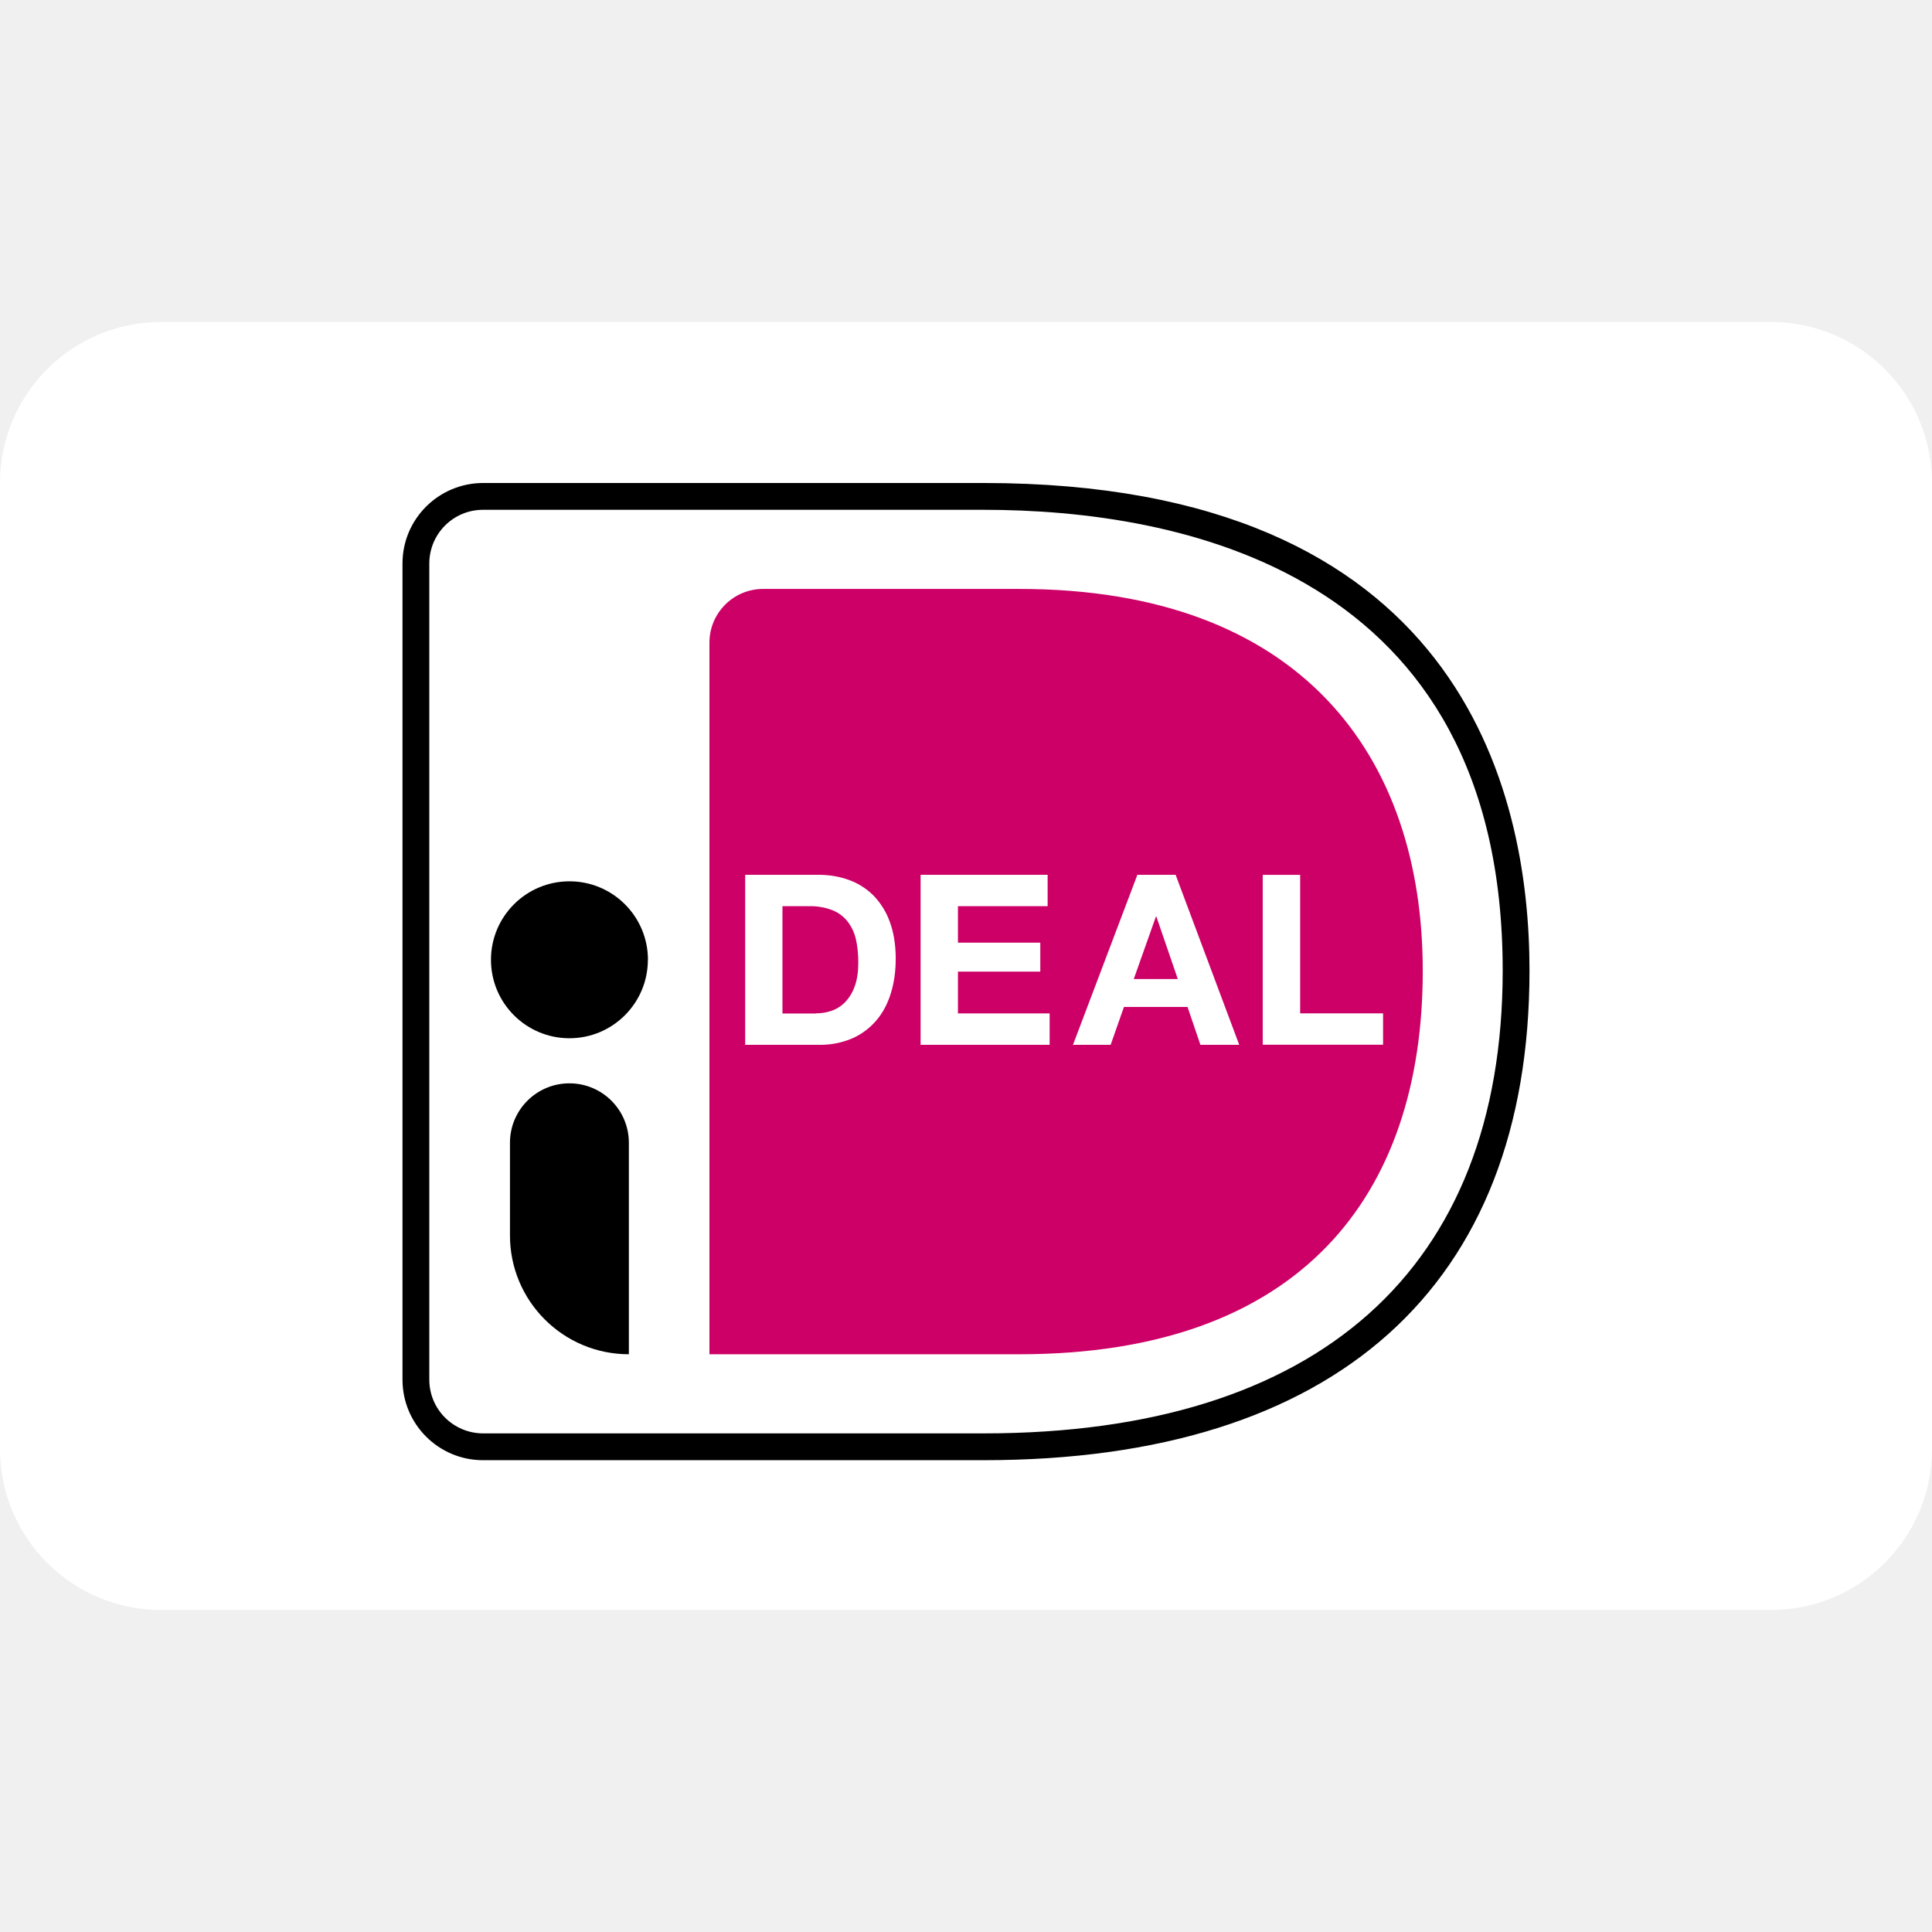
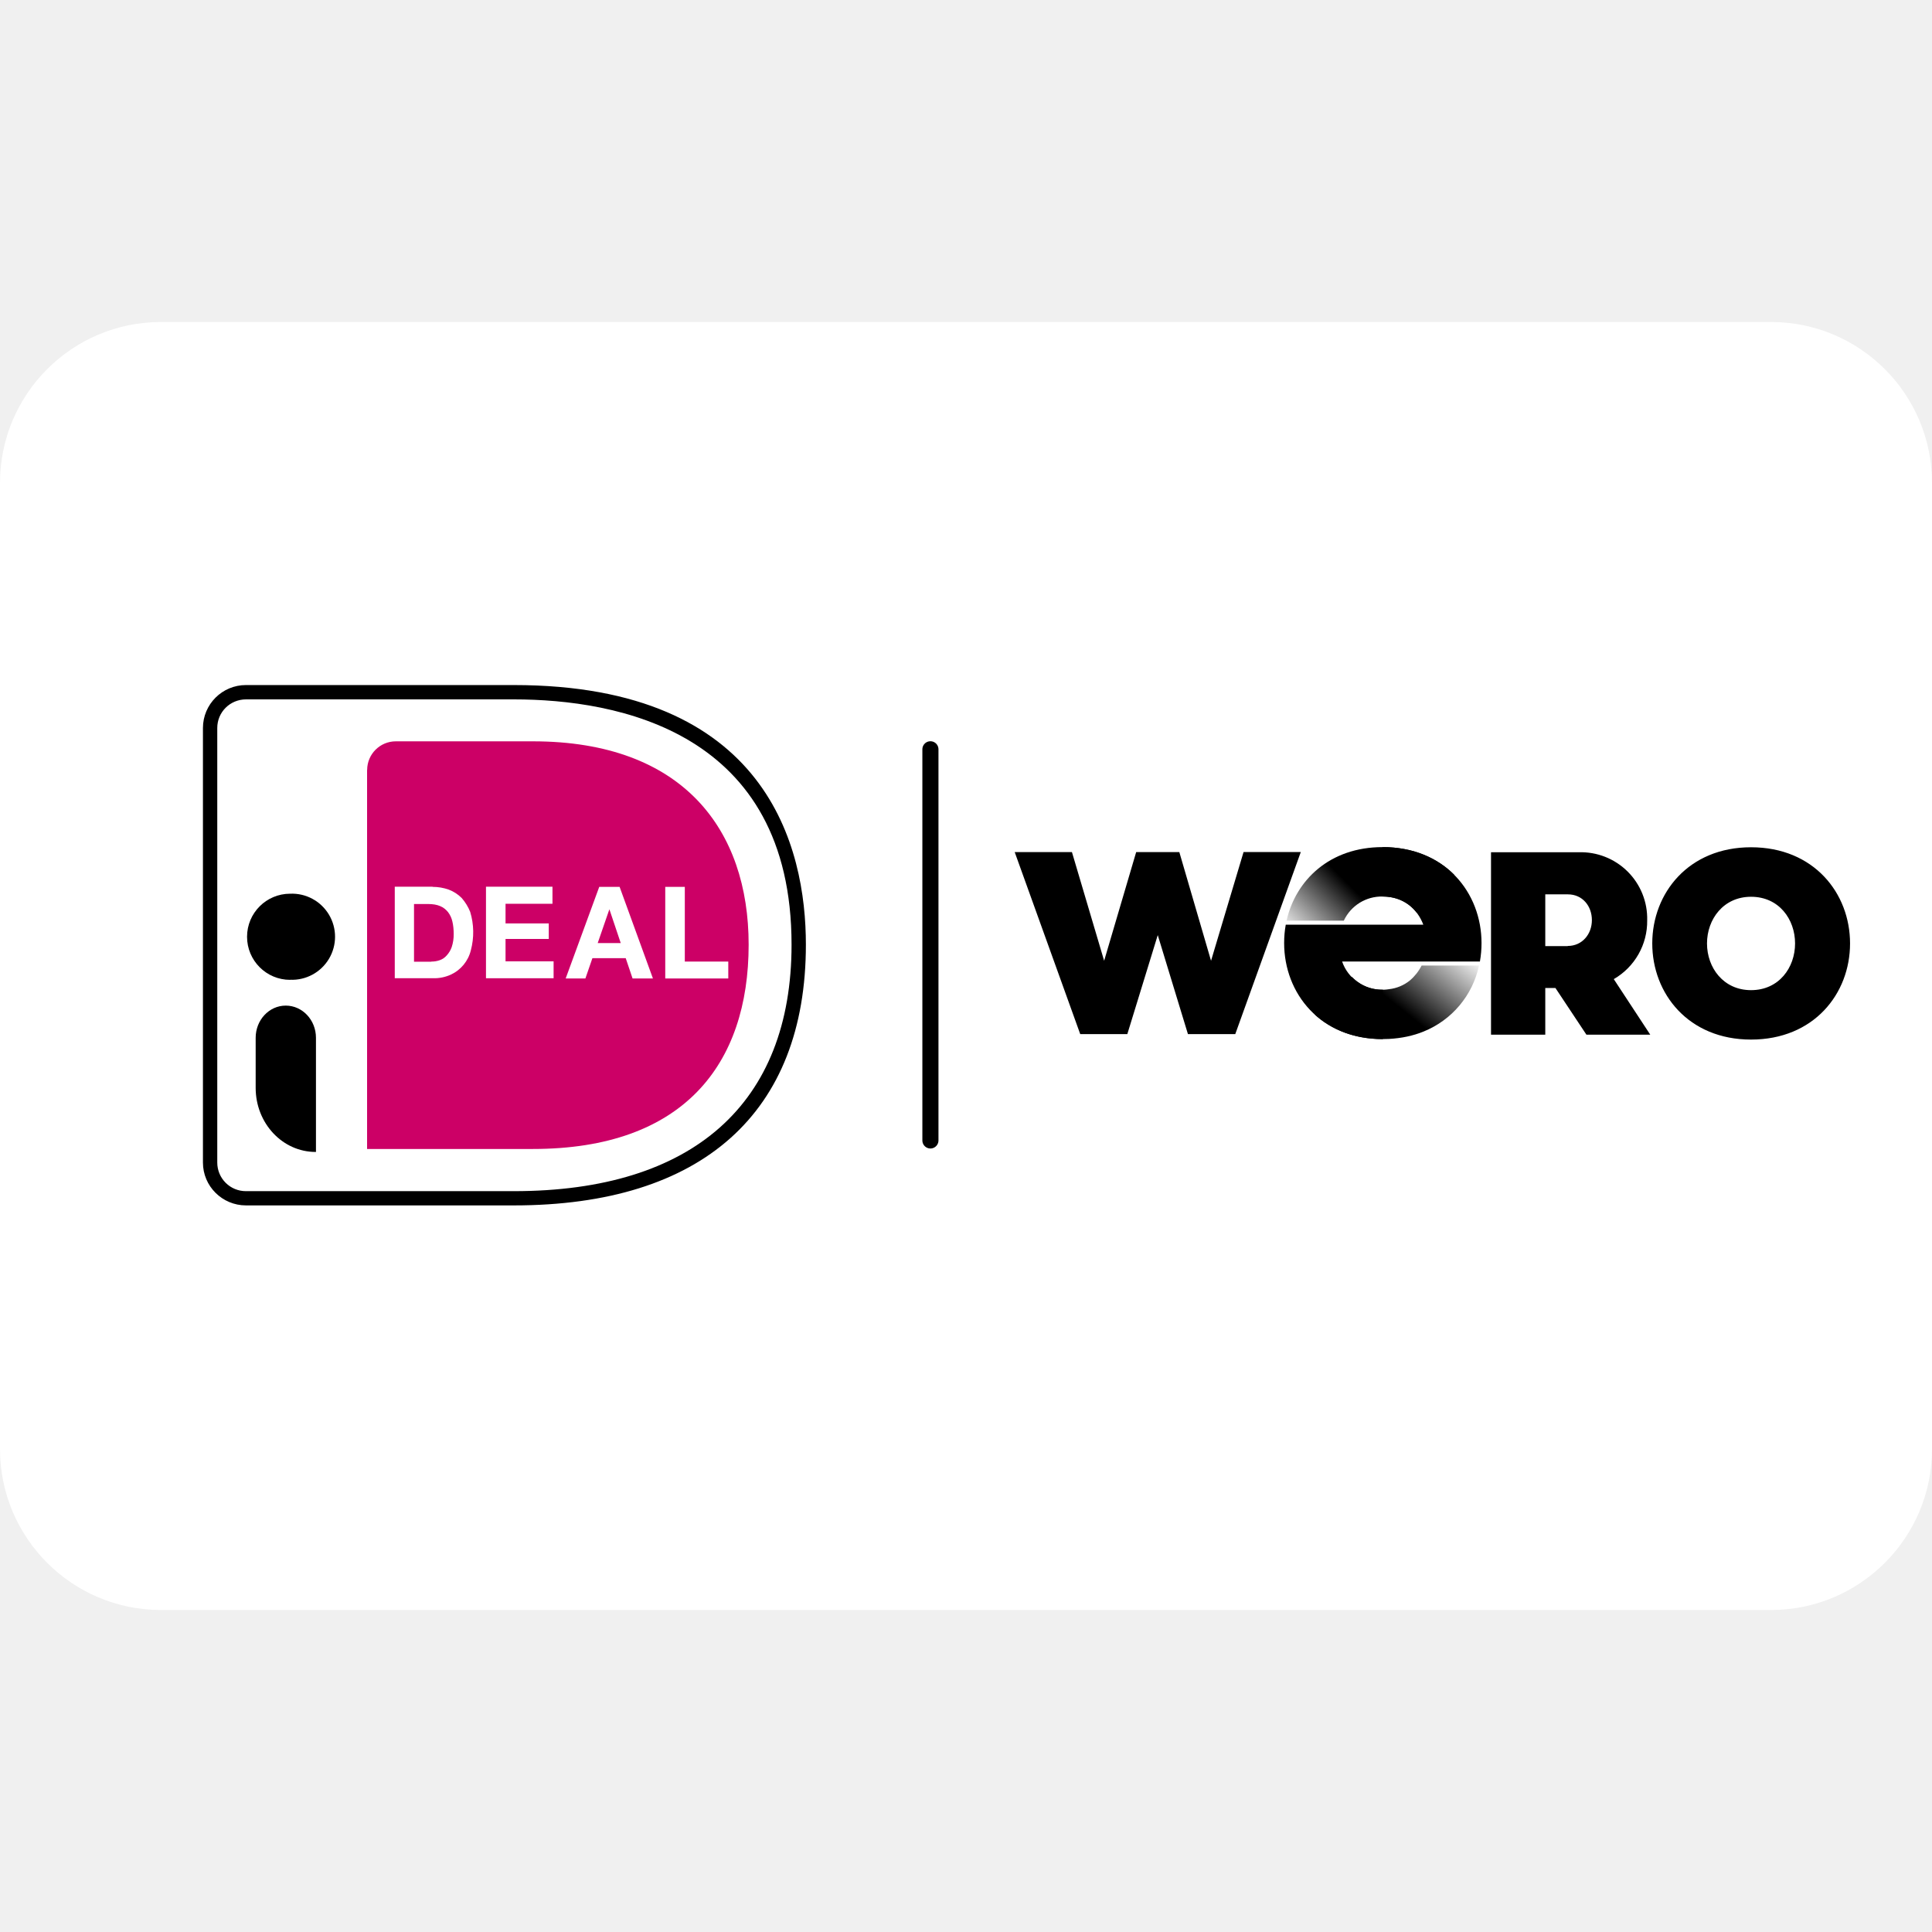
<svg xmlns="http://www.w3.org/2000/svg" width="120" height="120" viewBox="0 0 24 16">
  <path fill="#fff" d="M0 2a2 2 0 0 1 2-2h20a2 2 0 0 1 2 2v12a2 2 0 0 1-2 2H2a2 2 0 0 1-2-2V2Z" />
-   <path fill="#c06" d="M8.813 3.982v8.841h3.849c3.496 0 5.012-1.975 5.012-4.763 0-2.67-1.516-4.744-5.012-4.744H9.48a.667.667 0 0 0-.667.666Z" />
-   <path d="M6 2.333A.667.667 0 0 0 5.333 3v10.139c0 .368.299.666.667.667h6.22c4.157 0 6.447-2.042 6.447-5.75 0-4.98-4.04-5.723-6.447-5.723H6Zm6.22 11.806H6c-.552 0-1-.448-1-1V2.999c0-.551.448-.998 1-.999h6.22C18.12 2 19 5.794 19 8.056c0 3.923-2.408 6.083-6.78 6.083Z" />
-   <path fill="#fff" d="M10.136 8.588c.066 0 .132-.01.195-.032a.427.427 0 0 0 .168-.108.536.536 0 0 0 .119-.197c.03-.08.044-.18.044-.296 0-.106-.01-.202-.03-.288a.574.574 0 0 0-.103-.22.455.455 0 0 0-.188-.14.75.75 0 0 0-.288-.05H9.72V8.59h.415Zm.032-1.721c.136 0 .263.022.38.065a.825.825 0 0 1 .305.195.904.904 0 0 1 .201.326c.048.13.073.283.073.458 0 .154-.02.296-.06.426-.04.13-.099.243-.179.337a.838.838 0 0 1-.298.224 1.01 1.01 0 0 1-.422.081h-.911V6.867h.911Zm2.846 0v.39H11.9v.453h1.023v.36H11.9v.519h1.139v.39h-1.603V6.867h1.58Zm1.617 1.295-.266-.775h-.006l-.275.775h.547Zm-.027-1.295.79 2.112h-.482l-.16-.47h-.79l-.165.47h-.468l.8-2.112h.475Zm1.547 0v1.721h1.03v.39h-1.495V6.868h.465Z" />
-   <path d="M8.048 7.923a.974.974 0 1 1-1.949 0 .974.974 0 0 1 1.95 0Zm-.236 4.9a1.476 1.476 0 0 1-1.477-1.476v-1.151a.738.738 0 0 1 1.477 0v2.627Z" />
+   <path fill="#c06" d="M4.56 5.564v4.709h2.06c1.87 0 2.68-1.051 2.68-2.538 0-1.422-.81-2.526-2.68-2.526H4.917a.356.356 0 0 0-.356.355" />
+   <path fill-rule="evenodd" d="M3.056 10.974h3.327c2.338 0 3.628-1.15 3.628-3.239 0-1.203-.471-3.225-3.628-3.225H3.056a.534.534 0 0 0-.535.533v5.399c0 .294.24.532.535.532m-.357-5.931c0-.197.159-.355.357-.355h3.327c1.287 0 3.45.396 3.45 3.047 0 1.975-1.227 3.062-3.45 3.062H3.056a.355.355 0 0 1-.357-.355z" />
+   <path fill="#fff" fill-rule="evenodd" d="M5.574 7.051a.6.6 0 0 0-.2-.034v-.002h-.47v1.137h.476a.5.5 0 0 0 .221-.045.45.45 0 0 0 .248-.302.87.87 0 0 0-.008-.477.6.6 0 0 0-.106-.173.45.45 0 0 0-.161-.104m-.112.877a.3.3 0 0 1-.104.017v.002h-.215V7.23h.175q.09 0 .15.026c.04.016.073.044.098.075a.3.3 0 0 1 .054.118q.016.069.016.154a.5.5 0 0 1-.024.16.3.3 0 0 1-.063.106.2.2 0 0 1-.087.059" />
+   <path fill="#fff" d="M6.863 7.017v.21H6.28v.244h.537v.193H6.28v.278h.597v.21h-.84V7.015h.826z" />
+   <path fill="#fff" fill-rule="evenodd" d="m8.111 8.155-.414-1.138h-.253l-.417 1.138h.245l.087-.252h.414l.085.252zm-.54-.857.14.417h-.286l.144-.417z" />
+   <path fill="#fff" d="M8.507 7.017v.928h.54v.21h-.783V7.017z" />
+   <path d="M3.604 8.171a.535.535 0 1 0 0-1.069.535.535 0 0 0 0 1.07M3.922 10.31c-.414 0-.746-.357-.746-.796v-.622c0-.22.166-.4.374-.4.206 0 .375.178.375.4v1.419z" />
+   <path fill="none" stroke="#000" stroke-linecap="round" stroke-width=".2" d="M11.558 5.308v4.859" />
+   <path d="M20.525 7.72c0-.625.45-1.195 1.227-1.195.78 0 1.23.57 1.23 1.195s-.45 1.194-1.23 1.194c-.777 0-1.227-.57-1.227-1.194m1.774 0c0-.301-.2-.58-.547-.58-.343 0-.547.279-.547.58s.204.58.547.58c.347 0 .547-.28.547-.58M20.047 8.163a.83.83 0 0 0 .415-.731.825.825 0 0 0-.852-.845h-1.088v2.266h.674v-.58h.126l.385.58h.793zm-.573-.41h-.278V7.11h.281c.182 0 .298.146.298.32s-.12.321-.3.321M15.448 6.584l-.404 1.351-.394-1.35h-.536l-.398 1.35-.4-1.35h-.711l.814 2.261h.585l.378-1.23.375 1.23h.588l.814-2.262zM17.178 8.294h-.002a.52.52 0 0 1-.504-.35h1.712a1.3 1.3 0 0 0 .02-.229c0-.623-.448-1.191-1.226-1.192v.614c.253 0 .428.15.503.35h-1.709q-.02.111-.02.228c0 .624.449 1.193 1.224 1.193h.002z" />
+   <linearGradient id="a" x1="18.014" x2="16.965" y1="7.574" y2="8.874" gradientUnits="userSpaceOnUse">
+     <stop offset=".024" stop-opacity="0" />
+     <stop offset=".676" />
+   </linearGradient>
+   <path fill="url(#a)" d="m17.176 8.908.078-.002q.236-.013.428-.091a1.14 1.14 0 0 0 .691-.821h-.713a.6.6 0 0 1-.144.184.5.5 0 0 1-.261.11.52.52 0 0 1-.46-.152l-.465.465c.206.188.492.307.846.307" />
+   <linearGradient id="b" x1="16.179" x2="17.257" y1="7.866" y2="6.787" gradientUnits="userSpaceOnUse">
+     <stop offset=".024" stop-opacity="0" />
+     <stop offset=".676" />
+   </linearGradient>
+   <path fill="url(#b)" d="M17.176 6.523c-.657 0-1.08.409-1.194.914h.711a.52.52 0 0 1 .483-.3c.184 0 .327.078.42.197l.468-.468c-.209-.209-.51-.343-.888-.343" />
</svg>
